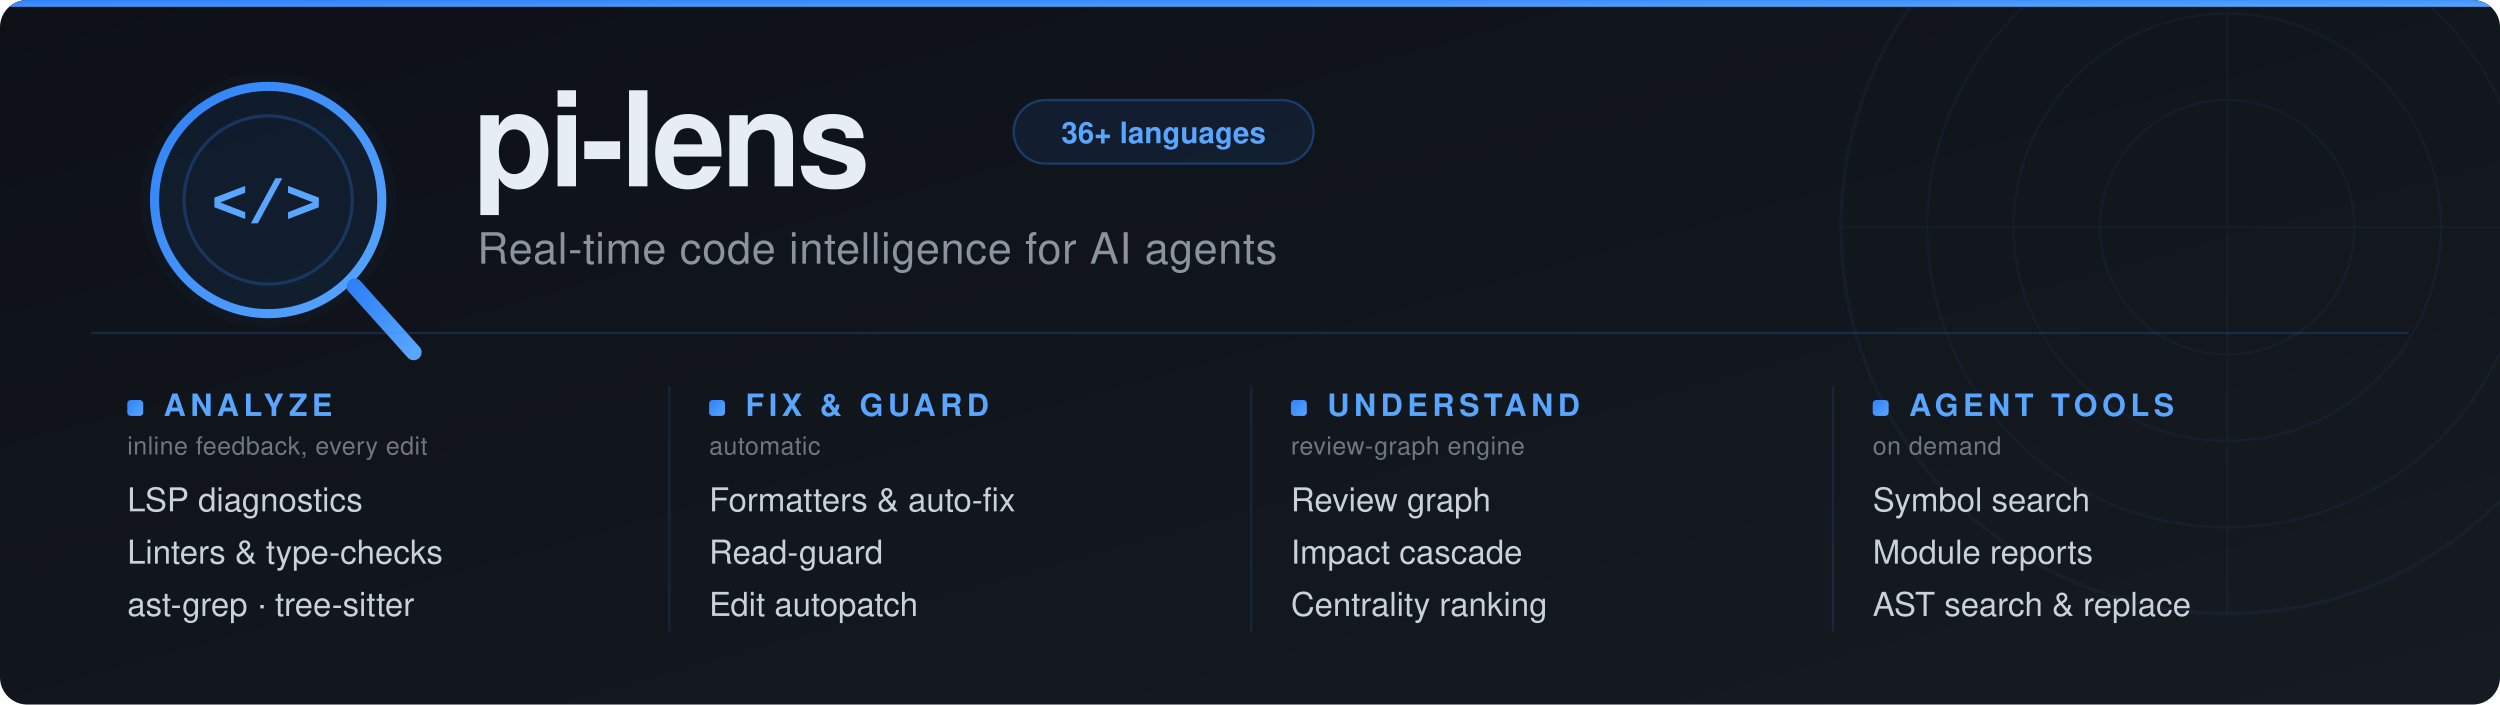
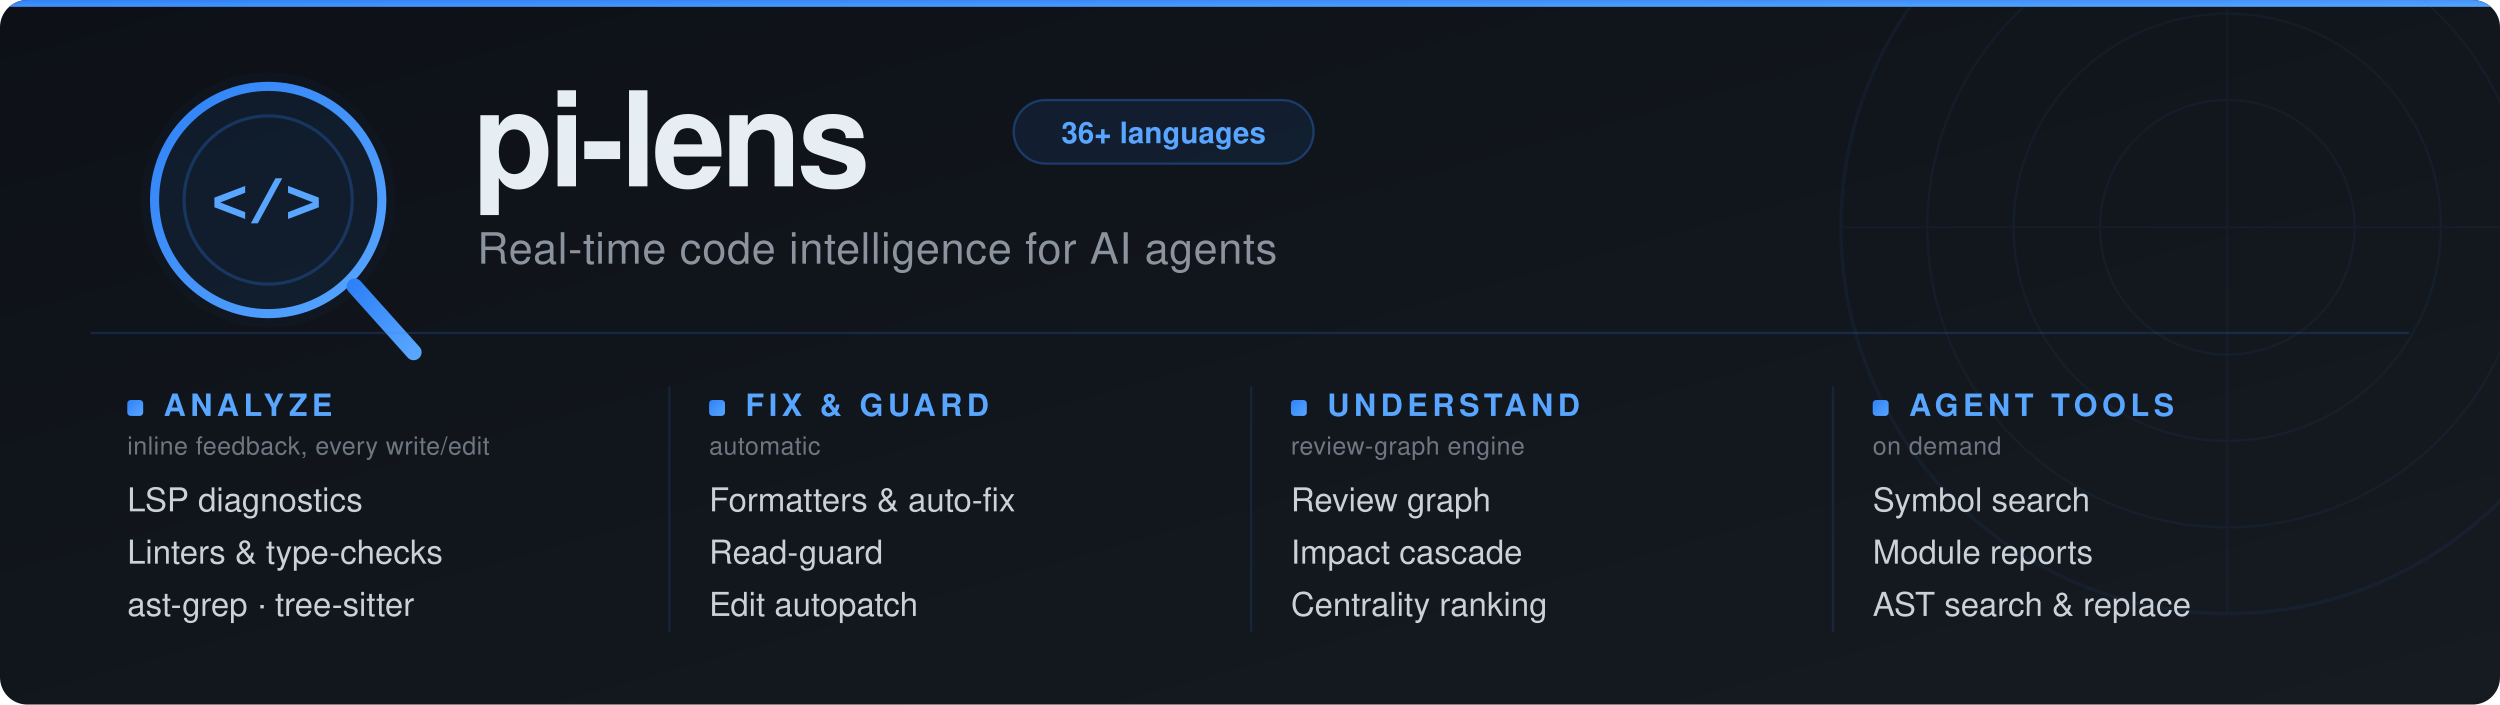
<svg xmlns="http://www.w3.org/2000/svg" width="1100" height="310" viewBox="0 0 1100 310">
  <defs>
    <linearGradient id="bg" x1="0%" y1="0%" x2="100%" y2="100%">
      <stop offset="0%" stop-color="#0d1117" />
      <stop offset="100%" stop-color="#161b22" />
    </linearGradient>
    <linearGradient id="accent" x1="0%" y1="0%" x2="100%" y2="100%">
      <stop offset="0%" stop-color="#2f81f7" />
      <stop offset="100%" stop-color="#58a6ff" />
    </linearGradient>
    <linearGradient id="accentFade" x1="0%" y1="0%" x2="100%" y2="0%">
      <stop offset="0%" stop-color="#2f81f7" />
      <stop offset="100%" stop-color="#2f81f700" />
    </linearGradient>
    <clipPath id="bounds">
      <rect width="1100" height="310" rx="12" />
    </clipPath>
  </defs>
  <rect width="1100" height="310" fill="url(#bg)" rx="12" />
  <rect x="0" y="0" width="1100" height="3" fill="url(#accent)" rx="1.5" clip-path="url(#bounds)" />
  <g opacity="0.06" clip-path="url(#bounds)">
    <circle cx="980" cy="100" r="170" fill="none" stroke="#2f81f7" stroke-width="1.5" />
    <circle cx="980" cy="100" r="132" fill="none" stroke="#2f81f7" stroke-width="1" />
    <circle cx="980" cy="100" r="94" fill="none" stroke="#2f81f7" stroke-width="1" />
    <circle cx="980" cy="100" r="56" fill="none" stroke="#2f81f7" stroke-width="1" />
    <line x1="810" y1="100" x2="1100" y2="100" stroke="#2f81f7" stroke-width="0.8" />
    <line x1="980" y1="-70" x2="980" y2="270" stroke="#2f81f7" stroke-width="0.8" />
  </g>
  <circle cx="118" cy="88" r="56" fill="#2f81f708" />
  <circle cx="118" cy="88" r="50" fill="#2f81f710" stroke="url(#accent)" stroke-width="4" />
  <circle cx="118" cy="88" r="37" fill="none" stroke="#2f81f740" stroke-width="1.4" />
  <line x1="156" y1="126" x2="182" y2="155" stroke="url(#accent)" stroke-width="7" stroke-linecap="round" />
  <text x="93" y="98" font-family="'Courier New', Courier, monospace" font-size="27" font-weight="700" fill="#58a6ff">&lt;/&gt;</text>
  <text x="208" y="82" font-family="-apple-system, BlinkMacSystemFont, 'Segoe UI', Helvetica, sans-serif" font-size="58" font-weight="700" fill="#e6edf3" letter-spacing="-2">pi-lens</text>
  <rect x="446" y="44" width="132" height="28" rx="14" fill="#2f81f718" stroke="#2f81f755" stroke-width="1" />
  <text x="512" y="63" font-family="-apple-system, BlinkMacSystemFont, 'Segoe UI', Helvetica, sans-serif" font-size="13" font-weight="600" fill="#58a6ff" text-anchor="middle">36+ languages</text>
  <text x="210" y="116" font-family="-apple-system, BlinkMacSystemFont, 'Segoe UI', Helvetica, sans-serif" font-size="19" font-weight="400" fill="#8b949e" letter-spacing="0.3">Real-time code intelligence for AI agents</text>
  <rect x="40" y="146" width="1020" height="1" fill="#2f81f730" />
  <g fill="#2f81f722">
    <rect x="294" y="170" width="1" height="108" />
    <rect x="550" y="170" width="1" height="108" />
    <rect x="806" y="170" width="1" height="108" />
  </g>
  <g font-family="-apple-system, BlinkMacSystemFont, 'Segoe UI', Helvetica, sans-serif">
    <rect x="56" y="176" width="7" height="7" rx="1.5" fill="url(#accent)" />
    <text x="72" y="183" font-size="13.5" font-weight="700" fill="#58a6ff" letter-spacing="2">ANALYZE</text>
-     <text x="56" y="200" font-size="11" font-weight="400" fill="#6e7681" letter-spacing="0.2">inline feedback, every edit</text>
+     <text x="56" y="200" font-size="11" font-weight="400" fill="#6e7681" letter-spacing="0.2">inline feedback, every write/edit</text>
    <text x="56" y="225" font-size="14.5" font-weight="400" fill="#c9d1d9">LSP diagnostics</text>
    <text x="56" y="248" font-size="14.5" font-weight="400" fill="#c9d1d9">Linters &amp; type-checks</text>
    <text x="56" y="271" font-size="14.5" font-weight="400" fill="#c9d1d9">ast-grep · tree-sitter</text>
    <rect x="312" y="176" width="7" height="7" rx="1.5" fill="url(#accent)" />
    <text x="328" y="183" font-size="13.5" font-weight="700" fill="#58a6ff" letter-spacing="2">FIX &amp; GUARD</text>
    <text x="312" y="200" font-size="11" font-weight="400" fill="#6e7681" letter-spacing="0.2">automatic</text>
    <text x="312" y="225" font-size="14.5" font-weight="400" fill="#c9d1d9">Formatters &amp; auto-fix</text>
    <text x="312" y="248" font-size="14.5" font-weight="400" fill="#c9d1d9">Read-guard</text>
    <text x="312" y="271" font-size="14.5" font-weight="400" fill="#c9d1d9">Edit autopatch</text>
    <rect x="568" y="176" width="7" height="7" rx="1.5" fill="url(#accent)" />
    <text x="584" y="183" font-size="13.5" font-weight="700" fill="#58a6ff" letter-spacing="2">UNDERSTAND</text>
    <text x="568" y="200" font-size="11" font-weight="400" fill="#6e7681" letter-spacing="0.2">review-graph engine</text>
    <text x="568" y="225" font-size="14.5" font-weight="400" fill="#c9d1d9">Review graph</text>
    <text x="568" y="248" font-size="14.5" font-weight="400" fill="#c9d1d9">Impact cascade</text>
    <text x="568" y="271" font-size="14.5" font-weight="400" fill="#c9d1d9">Centrality ranking</text>
    <rect x="824" y="176" width="7" height="7" rx="1.5" fill="url(#accent)" />
    <text x="840" y="183" font-size="13.5" font-weight="700" fill="#58a6ff" letter-spacing="2">AGENT TOOLS</text>
    <text x="824" y="200" font-size="11" font-weight="400" fill="#6e7681" letter-spacing="0.2">on demand</text>
    <text x="824" y="225" font-size="14.5" font-weight="400" fill="#c9d1d9">Symbol search</text>
    <text x="824" y="248" font-size="14.5" font-weight="400" fill="#c9d1d9">Module reports</text>
    <text x="824" y="271" font-size="14.5" font-weight="400" fill="#c9d1d9">AST search &amp; replace</text>
  </g>
</svg>
